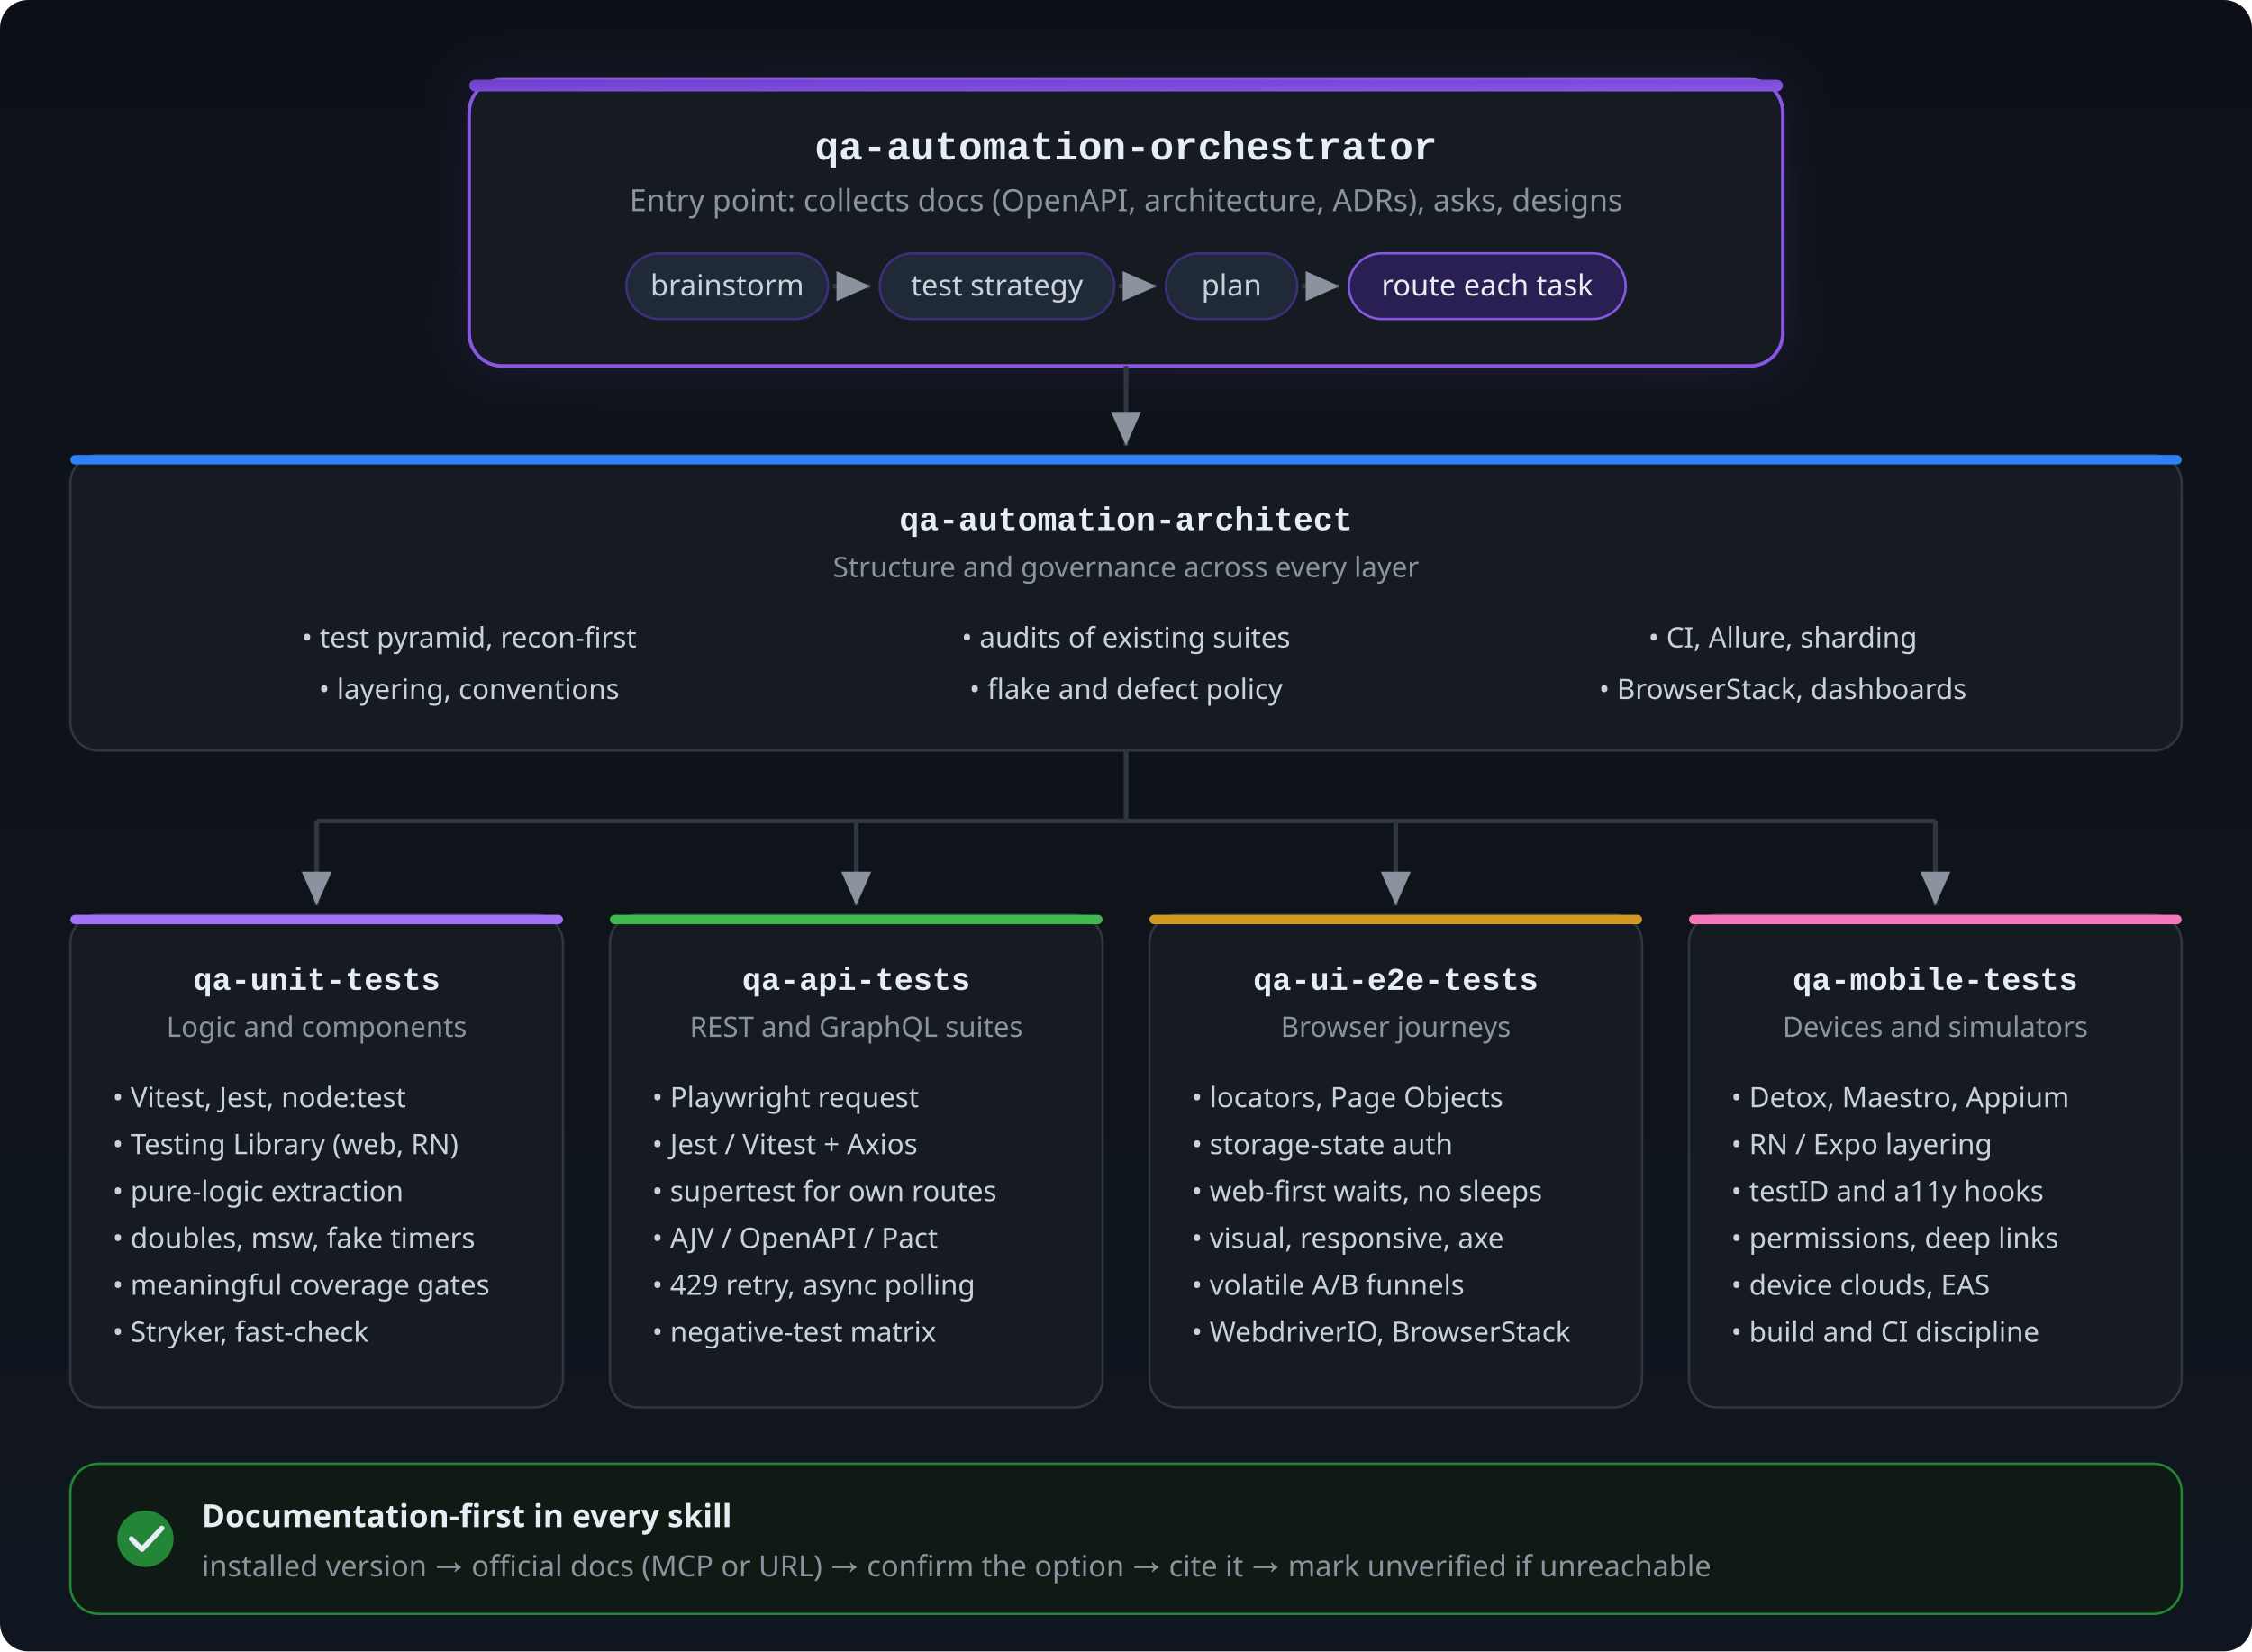
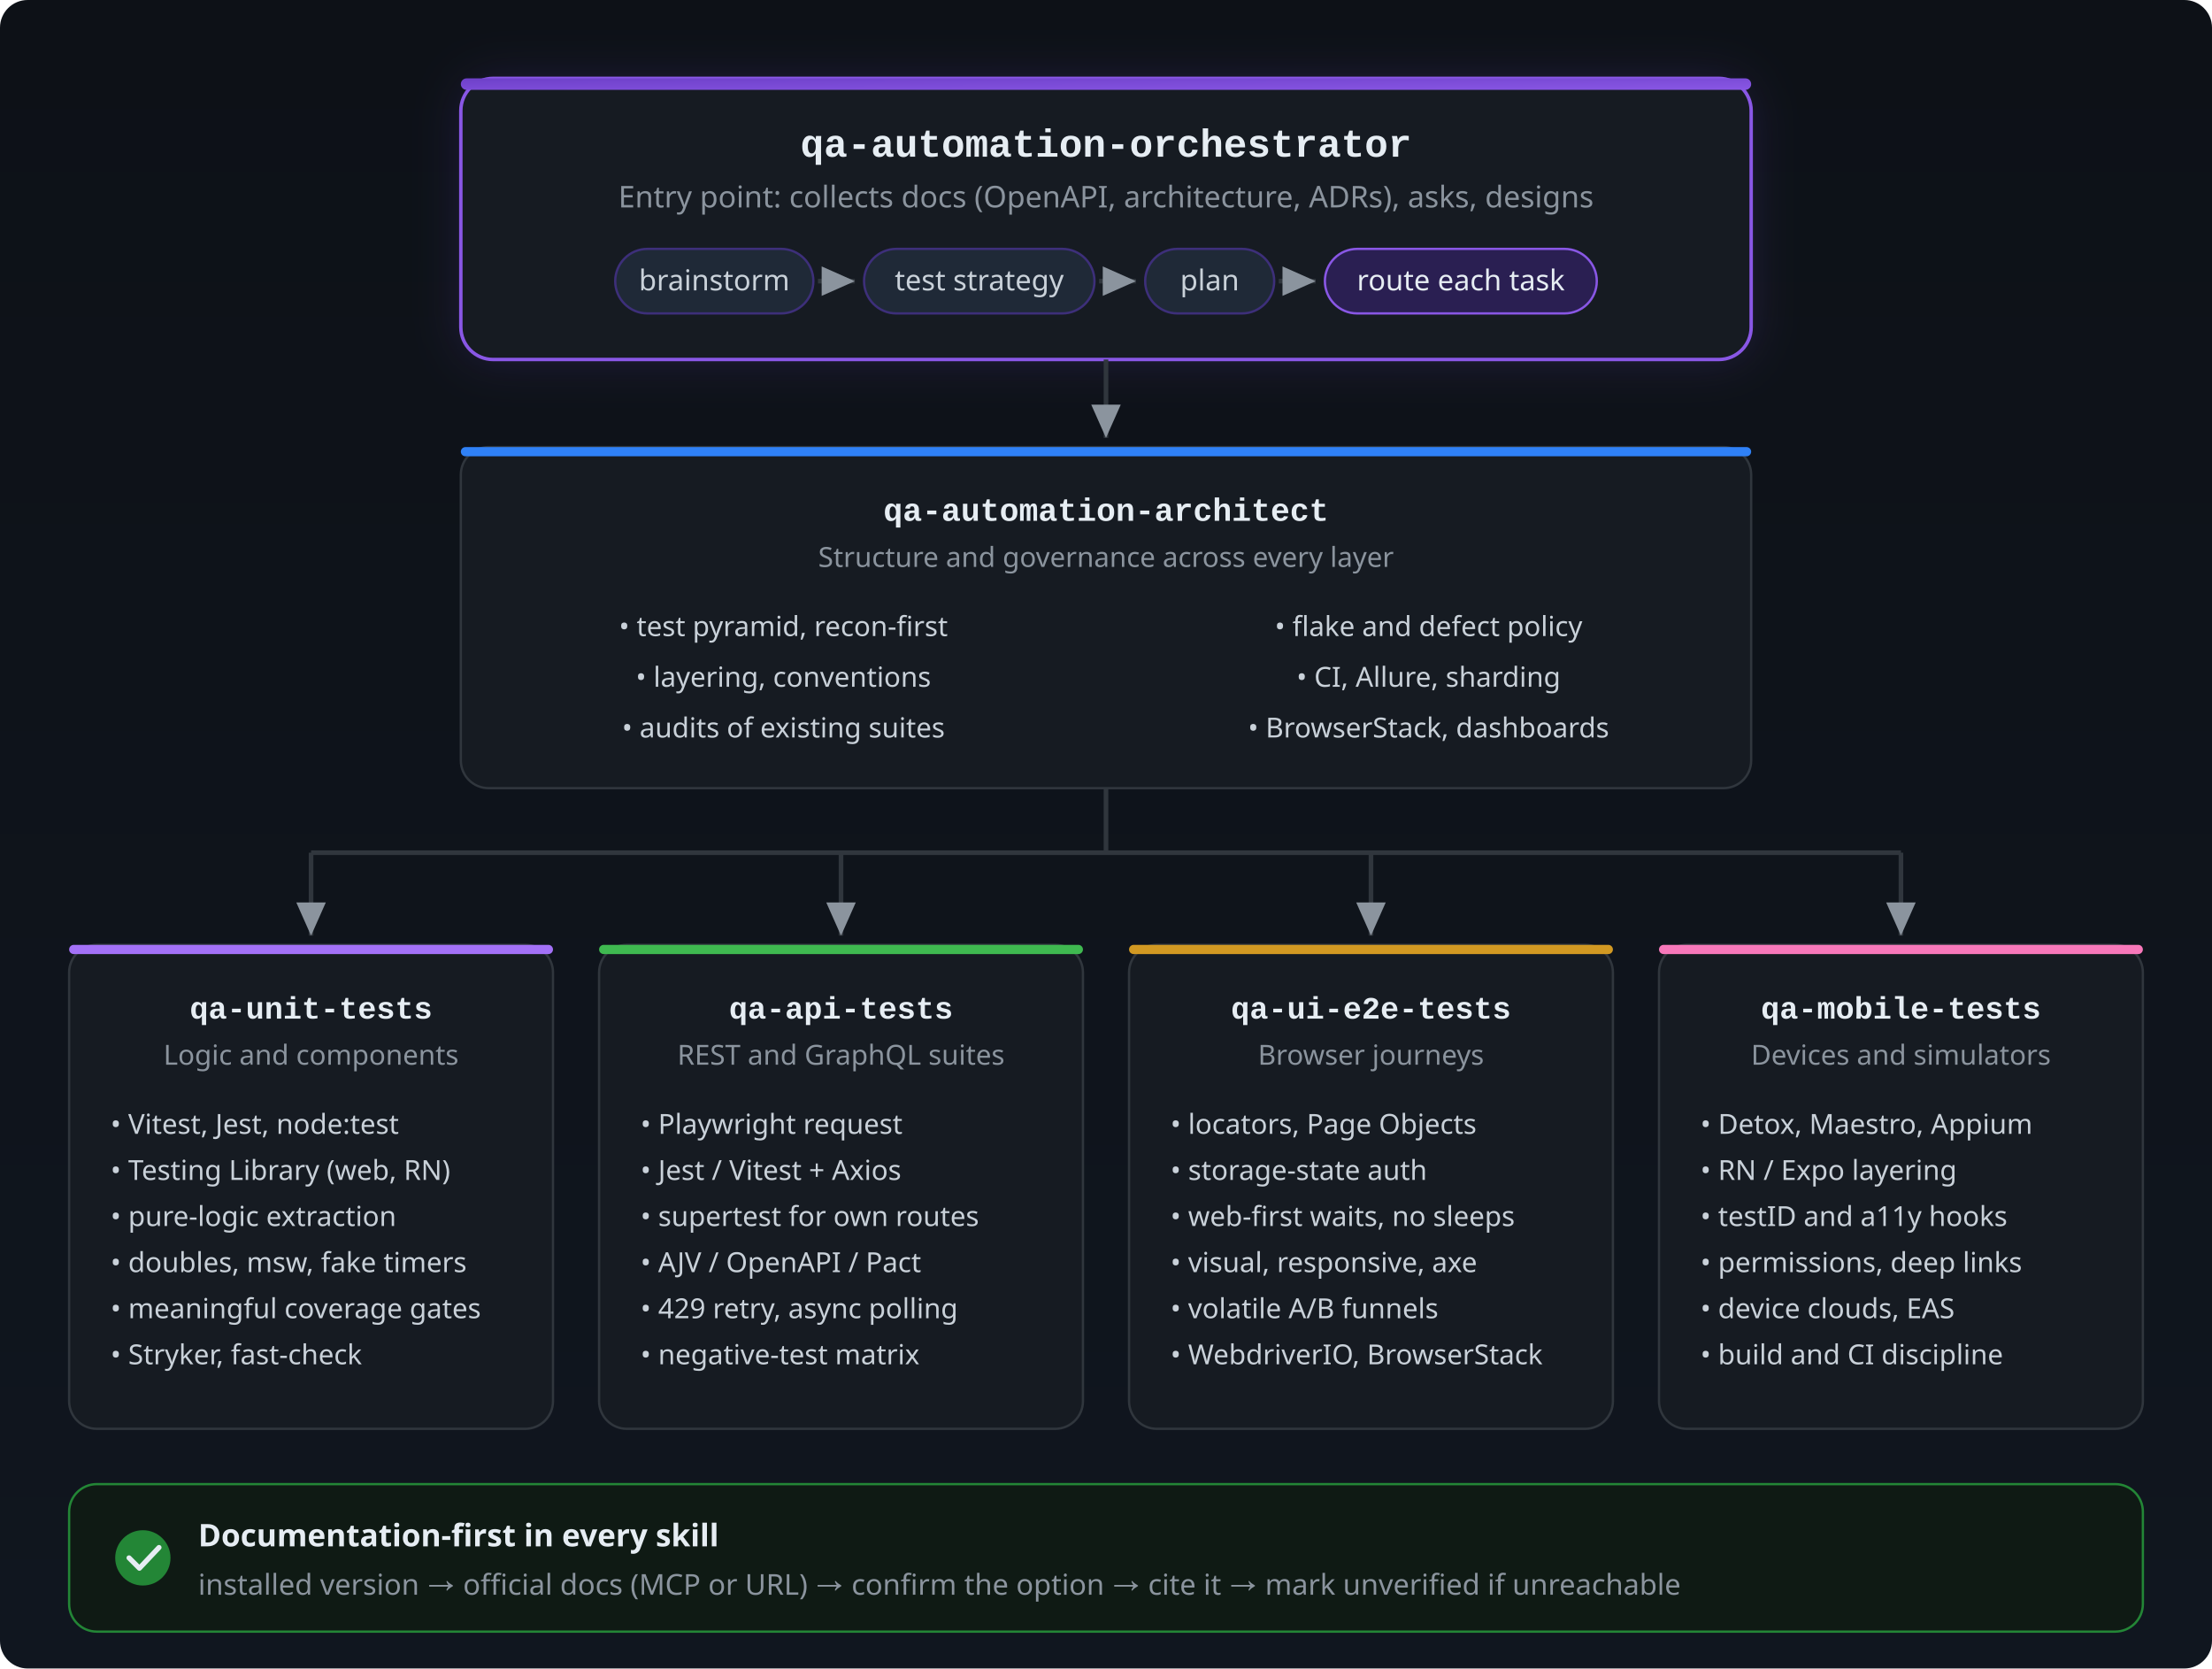
- <svg xmlns="http://www.w3.org/2000/svg" width="960" height="704" viewBox="0 0 960 704" role="img" aria-labelledby="t d">
+ <svg xmlns="http://www.w3.org/2000/svg" width="960" height="724" viewBox="0 0 960 724" role="img" aria-labelledby="t d">
  <defs>
    <linearGradient id="orch" x1="0" y1="0" x2="1" y2="1">
      <stop offset="0" stop-color="#6e40c9" />
      <stop offset="1" stop-color="#8957e5" />
    </linearGradient>
    <linearGradient id="bg" x1="0" y1="0" x2="0" y2="1">
      <stop offset="0" stop-color="#0d1117" />
      <stop offset="1" stop-color="#10161f" />
    </linearGradient>
    <filter id="glow" x="-20%" y="-20%" width="140%" height="140%">
      <feGaussianBlur stdDeviation="10" result="b" />
      <feMerge>
        <feMergeNode in="b" />
        <feMergeNode in="SourceGraphic" />
      </feMerge>
    </filter>
    <marker id="arrow" viewBox="0 0 10 10" refX="9" refY="5" markerWidth="8" markerHeight="8" orient="auto-start-reverse">
      <path d="M0,1 L9,5 L0,9 z" fill="#8b949e" />
    </marker>
    <style>
      .mono { font-family: ui-monospace, SFMono-Regular, "SF Mono", Menlo, Consolas, "Liberation Mono", monospace; }
      .sans { font-family: -apple-system, BlinkMacSystemFont, "Segoe UI", "Noto Sans", Helvetica, Arial, sans-serif; }
      .title { fill: #e6edf3; font-weight: 600; }
      .muted { fill: #8b949e; }
      .light { fill: #c9d1d9; }
      .card { fill: #161b22; stroke: #30363d; stroke-width: 1; }
      .line { stroke: #30363d; stroke-width: 2; fill: none; }
      .c { text-anchor: middle; }
    </style>
  </defs>
-   <rect width="960" height="704" rx="12" fill="url(#bg)" />
+   <rect width="960" height="724" rx="12" fill="url(#bg)" />
  <rect x="200" y="34" width="560" height="122" rx="14" fill="url(#orch)" opacity="0.18" filter="url(#glow)" />
  <rect x="200" y="34" width="560" height="122" rx="14" fill="#161b22" stroke="#8957e5" stroke-width="1.5" />
  <rect x="200" y="34" width="560" height="5" rx="2.5" fill="url(#orch)" />
  <text x="480" y="68" class="mono title c" font-size="17">qa-automation-orchestrator</text>
  <text x="480" y="90" class="sans muted c" font-size="13">Entry point: collects docs (OpenAPI, architecture, ADRs), asks, designs</text>
  <g class="sans" font-size="12.5">
    <rect x="267" y="108" width="86" height="28" rx="14" fill="#1f2937" stroke="#3d2f7a" />
    <text x="310" y="126" class="light c">brainstorm</text>
    <path d="M355,122 L371,122" class="line" marker-end="url(#arrow)" />
    <rect x="375" y="108" width="100" height="28" rx="14" fill="#1f2937" stroke="#3d2f7a" />
    <text x="425" y="126" class="light c">test strategy</text>
    <path d="M477,122 L493,122" class="line" marker-end="url(#arrow)" />
    <rect x="497" y="108" width="56" height="28" rx="14" fill="#1f2937" stroke="#3d2f7a" />
    <text x="525" y="126" class="light c">plan</text>
    <path d="M555,122 L571,122" class="line" marker-end="url(#arrow)" />
    <rect x="575" y="108" width="118" height="28" rx="14" fill="#2a1f52" stroke="#8957e5" />
    <text x="634" y="126" class="c" fill="#e6edf3">route each task</text>
  </g>
  <path d="M480,156 L480,190" class="line" marker-end="url(#arrow)" />
-   <rect x="30" y="194" width="900" height="126" rx="12" class="card" />
-   <rect x="30" y="194" width="900" height="4" rx="2" fill="#2f81f7" />
+   <rect x="200" y="194" width="560" height="148" rx="12" class="card" />
+   <rect x="200" y="194" width="560" height="4" rx="2" fill="#2f81f7" />
  <text x="480" y="226" class="mono title c" font-size="14">qa-automation-architect</text>
  <text x="480" y="246" class="sans muted c" font-size="12">Structure and governance across every layer</text>
  <g class="sans light c" font-size="12">
-     <text x="200" y="276">• test pyramid, recon-first</text>
-     <text x="200" y="298">• layering, conventions</text>
-     <text x="480" y="276">• audits of existing suites</text>
-     <text x="480" y="298">• flake and defect policy</text>
-     <text x="760" y="276">• CI, Allure, sharding</text>
-     <text x="760" y="298">• BrowserStack, dashboards</text>
+     <text x="340" y="276">• test pyramid, recon-first</text>
+     <text x="340" y="298">• layering, conventions</text>
+     <text x="340" y="320">• audits of existing suites</text>
+     <text x="620" y="276">• flake and defect policy</text>
+     <text x="620" y="298">• CI, Allure, sharding</text>
+     <text x="620" y="320">• BrowserStack, dashboards</text>
  </g>
-   <path d="M480,320 L480,350" class="line" />
-   <path d="M135,350 L825,350" class="line" />
-   <path d="M135,350 L135,386" class="line" marker-end="url(#arrow)" />
-   <path d="M365,350 L365,386" class="line" marker-end="url(#arrow)" />
-   <path d="M595,350 L595,386" class="line" marker-end="url(#arrow)" />
-   <path d="M825,350 L825,386" class="line" marker-end="url(#arrow)" />
+   <path d="M480,342 L480,370" class="line" />
+   <path d="M135,370 L825,370" class="line" />
+   <path d="M135,370 L135,406" class="line" marker-end="url(#arrow)" />
+   <path d="M365,370 L365,406" class="line" marker-end="url(#arrow)" />
+   <path d="M595,370 L595,406" class="line" marker-end="url(#arrow)" />
+   <path d="M825,370 L825,406" class="line" marker-end="url(#arrow)" />
  <g class="sans">
-     <rect x="30" y="390" width="210" height="210" rx="12" class="card" />
-     <rect x="30" y="390" width="210" height="4" rx="2" fill="#a371f7" />
-     <text x="135" y="422" class="mono title c" font-size="13.5">qa-unit-tests</text>
-     <text x="135" y="442" class="muted c" font-size="12">Logic and components</text>
+     <rect x="30" y="410" width="210" height="210" rx="12" class="card" />
+     <rect x="30" y="410" width="210" height="4" rx="2" fill="#a371f7" />
+     <text x="135" y="442" class="mono title c" font-size="13.5">qa-unit-tests</text>
+     <text x="135" y="462" class="muted c" font-size="12">Logic and components</text>
    <g font-size="12" class="light">
-       <text x="48" y="472">• Vitest, Jest, node:test</text>
-       <text x="48" y="492">• Testing Library (web, RN)</text>
-       <text x="48" y="512">• pure-logic extraction</text>
-       <text x="48" y="532">• doubles, msw, fake timers</text>
-       <text x="48" y="552">• meaningful coverage gates</text>
-       <text x="48" y="572">• Stryker, fast-check</text>
+       <text x="48" y="492">• Vitest, Jest, node:test</text>
+       <text x="48" y="512">• Testing Library (web, RN)</text>
+       <text x="48" y="532">• pure-logic extraction</text>
+       <text x="48" y="552">• doubles, msw, fake timers</text>
+       <text x="48" y="572">• meaningful coverage gates</text>
+       <text x="48" y="592">• Stryker, fast-check</text>
    </g>
-     <rect x="260" y="390" width="210" height="210" rx="12" class="card" />
-     <rect x="260" y="390" width="210" height="4" rx="2" fill="#3fb950" />
-     <text x="365" y="422" class="mono title c" font-size="13.5">qa-api-tests</text>
-     <text x="365" y="442" class="muted c" font-size="12">REST and GraphQL suites</text>
+     <rect x="260" y="410" width="210" height="210" rx="12" class="card" />
+     <rect x="260" y="410" width="210" height="4" rx="2" fill="#3fb950" />
+     <text x="365" y="442" class="mono title c" font-size="13.5">qa-api-tests</text>
+     <text x="365" y="462" class="muted c" font-size="12">REST and GraphQL suites</text>
    <g font-size="12" class="light">
-       <text x="278" y="472">• Playwright request</text>
-       <text x="278" y="492">• Jest / Vitest + Axios</text>
-       <text x="278" y="512">• supertest for own routes</text>
-       <text x="278" y="532">• AJV / OpenAPI / Pact</text>
-       <text x="278" y="552">• 429 retry, async polling</text>
-       <text x="278" y="572">• negative-test matrix</text>
+       <text x="278" y="492">• Playwright request</text>
+       <text x="278" y="512">• Jest / Vitest + Axios</text>
+       <text x="278" y="532">• supertest for own routes</text>
+       <text x="278" y="552">• AJV / OpenAPI / Pact</text>
+       <text x="278" y="572">• 429 retry, async polling</text>
+       <text x="278" y="592">• negative-test matrix</text>
    </g>
-     <rect x="490" y="390" width="210" height="210" rx="12" class="card" />
-     <rect x="490" y="390" width="210" height="4" rx="2" fill="#d29922" />
-     <text x="595" y="422" class="mono title c" font-size="13.5">qa-ui-e2e-tests</text>
-     <text x="595" y="442" class="muted c" font-size="12">Browser journeys</text>
+     <rect x="490" y="410" width="210" height="210" rx="12" class="card" />
+     <rect x="490" y="410" width="210" height="4" rx="2" fill="#d29922" />
+     <text x="595" y="442" class="mono title c" font-size="13.5">qa-ui-e2e-tests</text>
+     <text x="595" y="462" class="muted c" font-size="12">Browser journeys</text>
    <g font-size="12" class="light">
-       <text x="508" y="472">• locators, Page Objects</text>
-       <text x="508" y="492">• storage-state auth</text>
-       <text x="508" y="512">• web-first waits, no sleeps</text>
-       <text x="508" y="532">• visual, responsive, axe</text>
-       <text x="508" y="552">• volatile A/B funnels</text>
-       <text x="508" y="572">• WebdriverIO, BrowserStack</text>
+       <text x="508" y="492">• locators, Page Objects</text>
+       <text x="508" y="512">• storage-state auth</text>
+       <text x="508" y="532">• web-first waits, no sleeps</text>
+       <text x="508" y="552">• visual, responsive, axe</text>
+       <text x="508" y="572">• volatile A/B funnels</text>
+       <text x="508" y="592">• WebdriverIO, BrowserStack</text>
    </g>
-     <rect x="720" y="390" width="210" height="210" rx="12" class="card" />
-     <rect x="720" y="390" width="210" height="4" rx="2" fill="#f778ba" />
-     <text x="825" y="422" class="mono title c" font-size="13.5">qa-mobile-tests</text>
-     <text x="825" y="442" class="muted c" font-size="12">Devices and simulators</text>
+     <rect x="720" y="410" width="210" height="210" rx="12" class="card" />
+     <rect x="720" y="410" width="210" height="4" rx="2" fill="#f778ba" />
+     <text x="825" y="442" class="mono title c" font-size="13.5">qa-mobile-tests</text>
+     <text x="825" y="462" class="muted c" font-size="12">Devices and simulators</text>
    <g font-size="12" class="light">
-       <text x="738" y="472">• Detox, Maestro, Appium</text>
-       <text x="738" y="492">• RN / Expo layering</text>
-       <text x="738" y="512">• testID and a11y hooks</text>
-       <text x="738" y="532">• permissions, deep links</text>
-       <text x="738" y="552">• device clouds, EAS</text>
-       <text x="738" y="572">• build and CI discipline</text>
+       <text x="738" y="492">• Detox, Maestro, Appium</text>
+       <text x="738" y="512">• RN / Expo layering</text>
+       <text x="738" y="532">• testID and a11y hooks</text>
+       <text x="738" y="552">• permissions, deep links</text>
+       <text x="738" y="572">• device clouds, EAS</text>
+       <text x="738" y="592">• build and CI discipline</text>
    </g>
  </g>
  <g class="sans">
-     <rect x="30" y="624" width="900" height="64" rx="12" fill="#0f1a14" stroke="#238636" />
-     <circle cx="62" cy="656" r="12" fill="#238636" />
-     <path d="M56,656 L60.5,660.5 L69,651.5" stroke="#e6edf3" stroke-width="2.2" fill="none" stroke-linecap="round" stroke-linejoin="round" />
-     <text x="86" y="651" class="title" font-size="13.5">Documentation-first in every skill</text>
-     <text x="86" y="672" class="muted" font-size="12.5">installed version → official docs (MCP or URL) → confirm the option → cite it → mark unverified if unreachable</text>
+     <rect x="30" y="644" width="900" height="64" rx="12" fill="#0f1a14" stroke="#238636" />
+     <circle cx="62" cy="676" r="12" fill="#238636" />
+     <path d="M56,676 L60.5,680.5 L69,671.5" stroke="#e6edf3" stroke-width="2.2" fill="none" stroke-linecap="round" stroke-linejoin="round" />
+     <text x="86" y="671" class="title" font-size="13.5">Documentation-first in every skill</text>
+     <text x="86" y="692" class="muted" font-size="12.5">installed version → official docs (MCP or URL) → confirm the option → cite it → mark unverified if unreachable</text>
  </g>
</svg>
